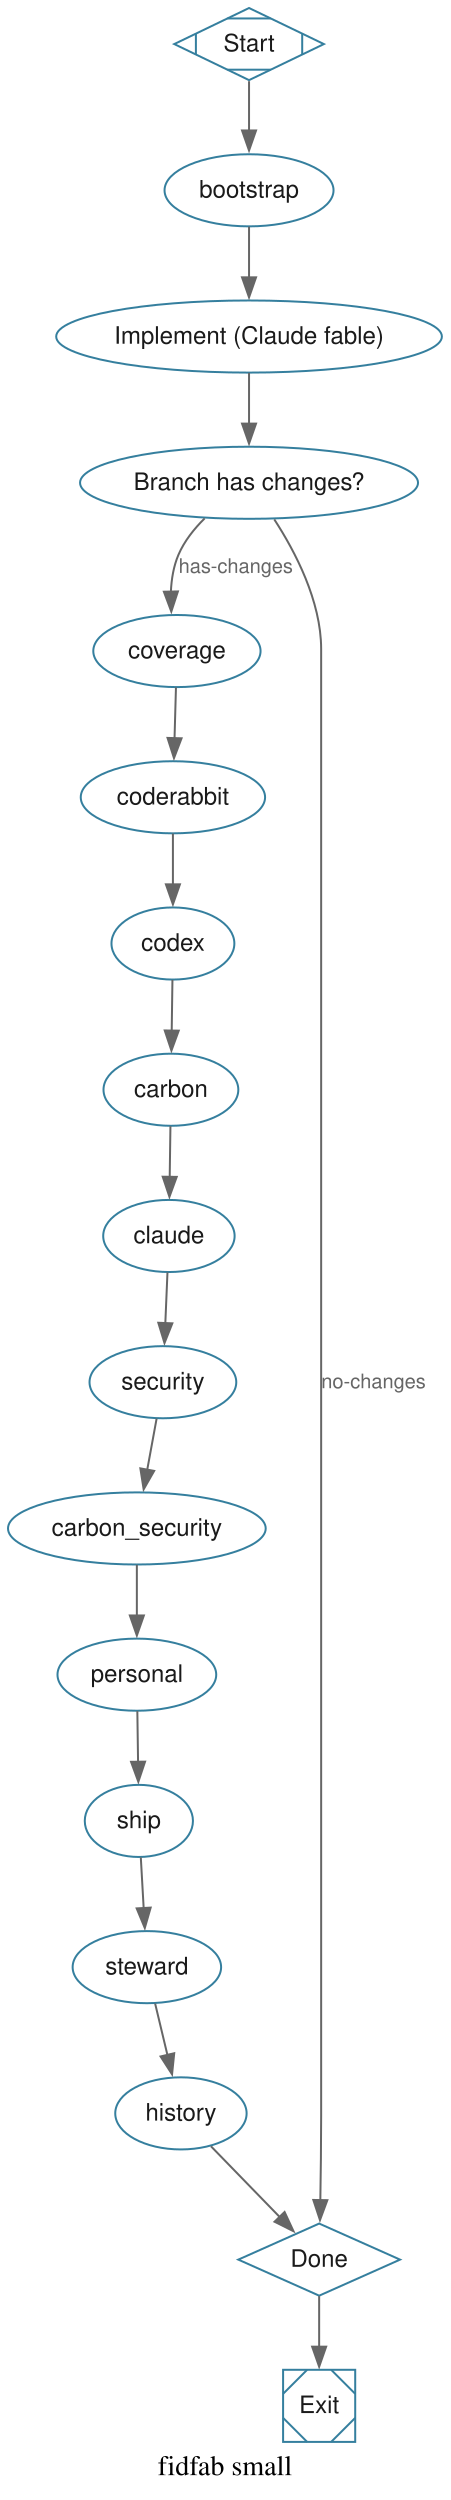
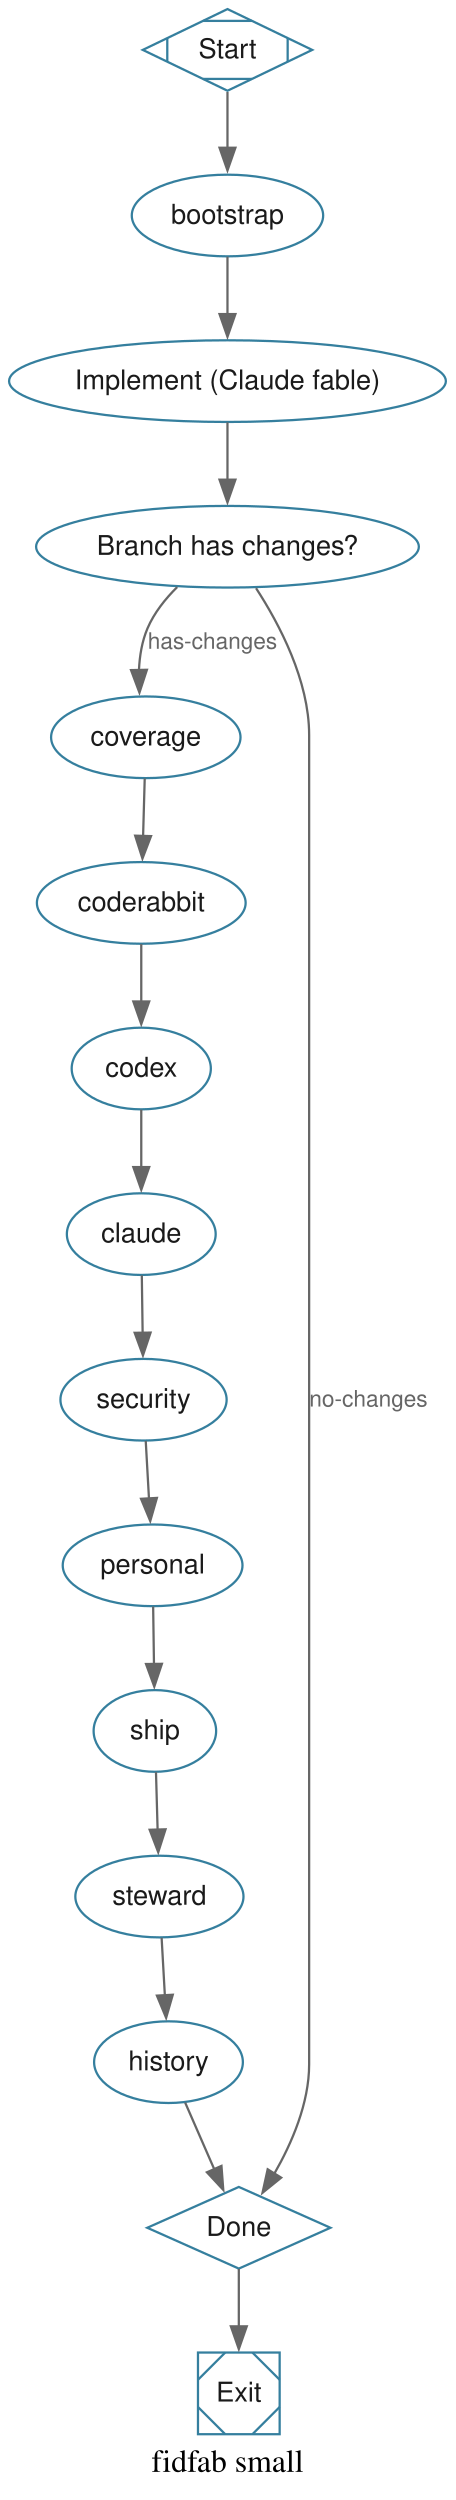
- <svg xmlns="http://www.w3.org/2000/svg" width="225pt" height="1248pt" viewBox="0.00 0.00 225.00 1248.00">
+ <svg xmlns="http://www.w3.org/2000/svg" width="201pt" height="1102pt" viewBox="0.00 0.00 201.00 1102.00">
  <style>
  @media (prefers-color-scheme: dark) {
    text { fill: #e0e0e0 !important; }
    [stroke="#357f9e"] { stroke: #5bb8d8; }
    [stroke="#666666"] { stroke: #999999; }
    polygon[fill="#357f9e"] { fill: #5bb8d8; }
    polygon[fill="#666666"] { fill: #999999; }
  }
</style>
-   <g id="graph0" class="graph" transform="scale(1 1) rotate(0) translate(4 1243.8)">
-     <text xml:space="preserve" text-anchor="middle" x="108.3" y="-8.2" font-family="Times,serif" font-size="14.00">fidfab small</text>
+   <g id="graph0" class="graph" transform="scale(1 1) rotate(0) translate(4 1097.8)">
+     <text xml:space="preserve" text-anchor="middle" x="96.27" y="-8.2" font-family="Times,serif" font-size="14.00">fidfab small</text>
    <g id="node1" class="node">
-       <polygon fill="none" stroke="#357f9e" points="120.32,-1239.8 82.98,-1221.8 120.32,-1203.8 157.67,-1221.8 120.32,-1239.8" />
-       <polyline fill="none" stroke="#357f9e" points="93.79,-1227.01 93.79,-1216.59" />
-       <polyline fill="none" stroke="#357f9e" points="109.51,-1209.01 131.13,-1209.01" />
-       <polyline fill="none" stroke="#357f9e" points="146.86,-1216.59 146.86,-1227.01" />
-       <polyline fill="none" stroke="#357f9e" points="131.13,-1234.59 109.51,-1234.59" />
-       <text xml:space="preserve" text-anchor="middle" x="120.32" y="-1218.2" font-family="Helvetica,sans-Serif" font-size="12.00" fill="#1a1a1a">Start</text>
+       <polygon fill="none" stroke="#357f9e" points="96.27,-1093.8 58.93,-1075.8 96.27,-1057.8 133.61,-1075.8 96.27,-1093.8" />
+       <polyline fill="none" stroke="#357f9e" points="69.74,-1081.01 69.74,-1070.59" />
+       <polyline fill="none" stroke="#357f9e" points="85.46,-1063.01 107.08,-1063.01" />
+       <polyline fill="none" stroke="#357f9e" points="122.8,-1070.59 122.8,-1081.01" />
+       <polyline fill="none" stroke="#357f9e" points="107.08,-1088.59 85.46,-1088.59" />
+       <text xml:space="preserve" text-anchor="middle" x="96.27" y="-1072.2" font-family="Helvetica,sans-Serif" font-size="12.00" fill="#1a1a1a">Start</text>
    </g>
    <g id="node3" class="node">
-       <ellipse fill="none" stroke="#357f9e" cx="120.32" cy="-1148.8" rx="42.18" ry="18" />
-       <text xml:space="preserve" text-anchor="middle" x="120.32" y="-1145.2" font-family="Helvetica,sans-Serif" font-size="12.00" fill="#1a1a1a">bootstrap</text>
+       <ellipse fill="none" stroke="#357f9e" cx="96.27" cy="-1002.8" rx="42.18" ry="18" />
+       <text xml:space="preserve" text-anchor="middle" x="96.27" y="-999.2" font-family="Helvetica,sans-Serif" font-size="12.00" fill="#1a1a1a">bootstrap</text>
    </g>
    <g id="edge1" class="edge">
-       <path fill="none" stroke="#666666" d="M120.32,-1203.25C120.32,-1195.77 120.32,-1186.85 120.32,-1178.46" />
-       <polygon fill="#666666" stroke="#666666" points="123.82,-1178.67 120.32,-1168.67 116.82,-1178.67 123.82,-1178.67" />
+       <path fill="none" stroke="#666666" d="M96.27,-1057.25C96.27,-1049.77 96.27,-1040.85 96.27,-1032.46" />
+       <polygon fill="#666666" stroke="#666666" points="99.77,-1032.67 96.27,-1022.67 92.77,-1032.67 99.77,-1032.67" />
    </g>
    <g id="node2" class="node">
-       <polygon fill="none" stroke="#357f9e" points="173.32,-60.8 137.32,-60.8 137.32,-24.8 173.32,-24.8 173.32,-60.8" />
-       <polyline fill="none" stroke="#357f9e" points="149.32,-60.8 137.32,-48.8" />
-       <polyline fill="none" stroke="#357f9e" points="137.32,-36.8 149.32,-24.8" />
-       <polyline fill="none" stroke="#357f9e" points="161.32,-24.8 173.32,-36.8" />
-       <polyline fill="none" stroke="#357f9e" points="173.32,-48.8 161.32,-60.8" />
-       <text xml:space="preserve" text-anchor="middle" x="155.32" y="-39.2" font-family="Helvetica,sans-Serif" font-size="12.00" fill="#1a1a1a">Exit</text>
+       <polygon fill="none" stroke="#357f9e" points="119.27,-60.8 83.27,-60.8 83.27,-24.8 119.27,-24.8 119.27,-60.8" />
+       <polyline fill="none" stroke="#357f9e" points="95.27,-60.8 83.27,-48.8" />
+       <polyline fill="none" stroke="#357f9e" points="83.27,-36.8 95.27,-24.8" />
+       <polyline fill="none" stroke="#357f9e" points="107.27,-24.8 119.27,-36.8" />
+       <polyline fill="none" stroke="#357f9e" points="119.27,-48.8 107.27,-60.8" />
+       <text xml:space="preserve" text-anchor="middle" x="101.27" y="-39.2" font-family="Helvetica,sans-Serif" font-size="12.00" fill="#1a1a1a">Exit</text>
    </g>
    <g id="node4" class="node claude fable implement">
-       <ellipse fill="none" stroke="#357f9e" cx="120.32" cy="-1075.8" rx="96.27" ry="18" />
-       <text xml:space="preserve" text-anchor="middle" x="120.32" y="-1072.2" font-family="Helvetica,sans-Serif" font-size="12.00" fill="#1a1a1a">Implement (Claude fable)</text>
+       <ellipse fill="none" stroke="#357f9e" cx="96.27" cy="-929.8" rx="96.27" ry="18" />
+       <text xml:space="preserve" text-anchor="middle" x="96.27" y="-926.2" font-family="Helvetica,sans-Serif" font-size="12.00" fill="#1a1a1a">Implement (Claude fable)</text>
    </g>
    <g id="edge2" class="edge">
-       <path fill="none" stroke="#666666" d="M120.32,-1130.62C120.32,-1123.03 120.32,-1113.91 120.32,-1105.34" />
-       <polygon fill="#666666" stroke="#666666" points="123.82,-1105.35 120.32,-1095.35 116.82,-1105.35 123.82,-1105.35" />
+       <path fill="none" stroke="#666666" d="M96.27,-984.62C96.27,-977.03 96.27,-967.91 96.27,-959.34" />
+       <polygon fill="#666666" stroke="#666666" points="99.77,-959.35 96.27,-949.35 92.77,-959.35 99.77,-959.35" />
    </g>
    <g id="node5" class="node">
-       <ellipse fill="none" stroke="#357f9e" cx="120.32" cy="-1002.8" rx="84.36" ry="18" />
-       <text xml:space="preserve" text-anchor="middle" x="120.32" y="-999.2" font-family="Helvetica,sans-Serif" font-size="12.00" fill="#1a1a1a">Branch has changes?</text>
+       <ellipse fill="none" stroke="#357f9e" cx="96.27" cy="-856.8" rx="84.36" ry="18" />
+       <text xml:space="preserve" text-anchor="middle" x="96.27" y="-853.2" font-family="Helvetica,sans-Serif" font-size="12.00" fill="#1a1a1a">Branch has changes?</text>
    </g>
    <g id="edge3" class="edge">
-       <path fill="none" stroke="#666666" d="M120.32,-1057.62C120.32,-1050.03 120.32,-1040.91 120.32,-1032.34" />
-       <polygon fill="#666666" stroke="#666666" points="123.82,-1032.35 120.32,-1022.35 116.82,-1032.35 123.82,-1032.35" />
+       <path fill="none" stroke="#666666" d="M96.27,-911.62C96.27,-904.03 96.27,-894.91 96.27,-886.34" />
+       <polygon fill="#666666" stroke="#666666" points="99.77,-886.35 96.27,-876.35 92.77,-886.35 99.77,-886.35" />
    </g>
    <g id="node6" class="node">
-       <ellipse fill="none" stroke="#357f9e" cx="84.32" cy="-918.8" rx="41.75" ry="18" />
-       <text xml:space="preserve" text-anchor="middle" x="84.32" y="-915.2" font-family="Helvetica,sans-Serif" font-size="12.00" fill="#1a1a1a">coverage</text>
+       <ellipse fill="none" stroke="#357f9e" cx="60.27" cy="-772.8" rx="41.75" ry="18" />
+       <text xml:space="preserve" text-anchor="middle" x="60.27" y="-769.2" font-family="Helvetica,sans-Serif" font-size="12.00" fill="#1a1a1a">coverage</text>
    </g>
    <g id="edge4" class="edge">
-       <path fill="none" stroke="#666666" d="M98.17,-985.03C92.9,-979.82 87.97,-973.63 85.06,-966.8 82.65,-961.13 81.59,-954.71 81.31,-948.48" />
-       <polygon fill="#666666" stroke="#666666" points="84.81,-948.56 81.52,-938.49 77.81,-948.42 84.81,-948.56" />
-       <text xml:space="preserve" text-anchor="middle" x="113.69" y="-957.8" font-family="Helvetica,sans-Serif" font-size="10.00" fill="#666666">has-changes</text>
+       <path fill="none" stroke="#666666" d="M74.12,-839.03C68.85,-833.82 63.92,-827.63 61.01,-820.8 58.6,-815.13 57.54,-808.71 57.26,-802.48" />
+       <polygon fill="#666666" stroke="#666666" points="60.76,-802.56 57.47,-792.49 53.76,-802.42 60.76,-802.56" />
+       <text xml:space="preserve" text-anchor="middle" x="89.64" y="-811.8" font-family="Helvetica,sans-Serif" font-size="10.00" fill="#666666">has-changes</text>
    </g>
-     <g id="node17" class="node">
-       <polygon fill="none" stroke="#357f9e" points="155.32,-133.8 114.96,-115.8 155.32,-97.8 195.69,-115.8 155.32,-133.8" />
-       <text xml:space="preserve" text-anchor="middle" x="155.32" y="-112.2" font-family="Helvetica,sans-Serif" font-size="12.00" fill="#1a1a1a">Done</text>
+     <g id="node15" class="node">
+       <polygon fill="none" stroke="#357f9e" points="101.27,-133.8 60.91,-115.8 101.27,-97.8 141.64,-115.8 101.27,-133.8" />
+       <text xml:space="preserve" text-anchor="middle" x="101.27" y="-112.2" font-family="Helvetica,sans-Serif" font-size="12.00" fill="#1a1a1a">Done</text>
    </g>
    <g id="edge5" class="edge">
-       <path fill="none" stroke="#666666" d="M132.91,-984.53C143.3,-968.56 156.32,-943.75 156.32,-919.8 156.32,-919.8 156.32,-919.8 156.32,-187.8 156.32,-173.88 156.13,-158.43 155.91,-145.51" />
-       <polygon fill="#666666" stroke="#666666" points="159.41,-145.47 155.73,-135.53 152.41,-145.59 159.41,-145.47" />
-       <text xml:space="preserve" text-anchor="middle" x="182.45" y="-550.8" font-family="Helvetica,sans-Serif" font-size="10.00" fill="#666666">no-changes</text>
+       <path fill="none" stroke="#666666" d="M108.86,-838.53C119.24,-822.56 132.27,-797.75 132.27,-773.8 132.27,-773.8 132.27,-773.8 132.27,-187.8 132.27,-170.72 124.64,-153.1 116.95,-139.7" />
+       <polygon fill="#666666" stroke="#666666" points="119.94,-137.89 111.71,-131.22 113.99,-141.57 119.94,-137.89" />
+       <text xml:space="preserve" text-anchor="middle" x="158.4" y="-477.8" font-family="Helvetica,sans-Serif" font-size="10.00" fill="#666666">no-changes</text>
    </g>
    <g id="node7" class="node">
-       <ellipse fill="none" stroke="#357f9e" cx="82.32" cy="-845.8" rx="46.01" ry="18" />
-       <text xml:space="preserve" text-anchor="middle" x="82.32" y="-842.2" font-family="Helvetica,sans-Serif" font-size="12.00" fill="#1a1a1a">coderabbit</text>
+       <ellipse fill="none" stroke="#357f9e" cx="58.27" cy="-699.8" rx="46.01" ry="18" />
+       <text xml:space="preserve" text-anchor="middle" x="58.27" y="-696.2" font-family="Helvetica,sans-Serif" font-size="12.00" fill="#1a1a1a">coderabbit</text>
    </g>
    <g id="edge6" class="edge">
-       <path fill="none" stroke="#666666" d="M83.84,-900.62C83.62,-892.94 83.36,-883.7 83.12,-875.05" />
-       <polygon fill="#666666" stroke="#666666" points="86.63,-875.24 82.85,-865.35 79.63,-875.44 86.63,-875.24" />
+       <path fill="none" stroke="#666666" d="M59.79,-754.62C59.57,-746.94 59.31,-737.7 59.07,-729.05" />
+       <polygon fill="#666666" stroke="#666666" points="62.57,-729.24 58.79,-719.35 55.58,-729.44 62.57,-729.24" />
    </g>
    <g id="node8" class="node">
-       <ellipse fill="none" stroke="#357f9e" cx="82.32" cy="-772.8" rx="30.67" ry="18" />
-       <text xml:space="preserve" text-anchor="middle" x="82.32" y="-769.2" font-family="Helvetica,sans-Serif" font-size="12.00" fill="#1a1a1a">codex</text>
+       <ellipse fill="none" stroke="#357f9e" cx="58.27" cy="-626.8" rx="30.67" ry="18" />
+       <text xml:space="preserve" text-anchor="middle" x="58.27" y="-623.2" font-family="Helvetica,sans-Serif" font-size="12.00" fill="#1a1a1a">codex</text>
    </g>
    <g id="edge7" class="edge">
-       <path fill="none" stroke="#666666" d="M82.32,-827.62C82.32,-820.03 82.32,-810.91 82.32,-802.34" />
-       <polygon fill="#666666" stroke="#666666" points="85.82,-802.35 82.32,-792.35 78.82,-802.35 85.82,-802.35" />
+       <path fill="none" stroke="#666666" d="M58.27,-681.62C58.27,-674.03 58.27,-664.91 58.27,-656.34" />
+       <polygon fill="#666666" stroke="#666666" points="61.77,-656.35 58.27,-646.35 54.77,-656.35 61.77,-656.35" />
    </g>
    <g id="node9" class="node">
-       <ellipse fill="none" stroke="#357f9e" cx="81.32" cy="-699.8" rx="33.65" ry="18" />
-       <text xml:space="preserve" text-anchor="middle" x="81.32" y="-696.2" font-family="Helvetica,sans-Serif" font-size="12.00" fill="#1a1a1a">carbon</text>
+       <ellipse fill="none" stroke="#357f9e" cx="58.27" cy="-553.8" rx="32.8" ry="18" />
+       <text xml:space="preserve" text-anchor="middle" x="58.27" y="-550.2" font-family="Helvetica,sans-Serif" font-size="12.00" fill="#1a1a1a">claude</text>
    </g>
    <g id="edge8" class="edge">
-       <path fill="none" stroke="#666666" d="M82.08,-754.62C81.97,-747.03 81.85,-737.91 81.72,-729.34" />
-       <polygon fill="#666666" stroke="#666666" points="85.22,-729.3 81.58,-719.35 78.23,-729.39 85.22,-729.3" />
+       <path fill="none" stroke="#666666" d="M58.27,-608.62C58.27,-601.03 58.27,-591.91 58.27,-583.34" />
+       <polygon fill="#666666" stroke="#666666" points="61.77,-583.35 58.27,-573.35 54.77,-583.35 61.77,-583.35" />
    </g>
    <g id="node10" class="node">
-       <ellipse fill="none" stroke="#357f9e" cx="80.32" cy="-626.8" rx="32.8" ry="18" />
-       <text xml:space="preserve" text-anchor="middle" x="80.32" y="-623.2" font-family="Helvetica,sans-Serif" font-size="12.00" fill="#1a1a1a">claude</text>
+       <ellipse fill="none" stroke="#357f9e" cx="59.27" cy="-480.8" rx="36.63" ry="18" />
+       <text xml:space="preserve" text-anchor="middle" x="59.27" y="-477.2" font-family="Helvetica,sans-Serif" font-size="12.00" fill="#1a1a1a">security</text>
    </g>
    <g id="edge9" class="edge">
-       <path fill="none" stroke="#666666" d="M81.08,-681.62C80.97,-674.03 80.85,-664.91 80.72,-656.34" />
-       <polygon fill="#666666" stroke="#666666" points="84.22,-656.3 80.58,-646.35 77.23,-656.39 84.22,-656.3" />
+       <path fill="none" stroke="#666666" d="M58.51,-535.62C58.62,-528.03 58.75,-518.91 58.87,-510.34" />
+       <polygon fill="#666666" stroke="#666666" points="62.37,-510.39 59.01,-500.35 55.37,-510.3 62.37,-510.39" />
    </g>
    <g id="node11" class="node">
-       <ellipse fill="none" stroke="#357f9e" cx="77.32" cy="-553.8" rx="36.63" ry="18" />
-       <text xml:space="preserve" text-anchor="middle" x="77.32" y="-550.2" font-family="Helvetica,sans-Serif" font-size="12.00" fill="#1a1a1a">security</text>
+       <ellipse fill="none" stroke="#357f9e" cx="63.27" cy="-407.8" rx="39.62" ry="18" />
+       <text xml:space="preserve" text-anchor="middle" x="63.27" y="-404.2" font-family="Helvetica,sans-Serif" font-size="12.00" fill="#1a1a1a">personal</text>
    </g>
    <g id="edge10" class="edge">
-       <path fill="none" stroke="#666666" d="M79.6,-608.62C79.27,-600.94 78.88,-591.7 78.52,-583.05" />
-       <polygon fill="#666666" stroke="#666666" points="82.03,-583.19 78.11,-573.34 75.03,-583.48 82.03,-583.19" />
+       <path fill="none" stroke="#666666" d="M60.24,-462.62C60.67,-454.94 61.19,-445.7 61.68,-437.05" />
+       <polygon fill="#666666" stroke="#666666" points="65.16,-437.52 62.23,-427.34 58.17,-437.13 65.16,-437.52" />
    </g>
    <g id="node12" class="node">
-       <ellipse fill="none" stroke="#357f9e" cx="64.32" cy="-480.8" rx="64.32" ry="18" />
-       <text xml:space="preserve" text-anchor="middle" x="64.32" y="-477.2" font-family="Helvetica,sans-Serif" font-size="12.00" fill="#1a1a1a">carbon_security</text>
+       <ellipse fill="none" stroke="#357f9e" cx="64.27" cy="-334.8" rx="27" ry="18" />
+       <text xml:space="preserve" text-anchor="middle" x="64.27" y="-331.2" font-family="Helvetica,sans-Serif" font-size="12.00" fill="#1a1a1a">ship</text>
    </g>
    <g id="edge11" class="edge">
-       <path fill="none" stroke="#666666" d="M74.18,-535.62C72.77,-527.94 71.08,-518.7 69.49,-510.05" />
-       <polygon fill="#666666" stroke="#666666" points="72.96,-509.53 67.71,-500.32 66.07,-510.79 72.96,-509.53" />
+       <path fill="none" stroke="#666666" d="M63.51,-389.62C63.62,-382.03 63.75,-372.91 63.87,-364.34" />
+       <polygon fill="#666666" stroke="#666666" points="67.37,-364.39 64.01,-354.35 60.37,-364.3 67.37,-364.39" />
    </g>
    <g id="node13" class="node">
-       <ellipse fill="none" stroke="#357f9e" cx="64.32" cy="-407.8" rx="39.62" ry="18" />
-       <text xml:space="preserve" text-anchor="middle" x="64.32" y="-404.2" font-family="Helvetica,sans-Serif" font-size="12.00" fill="#1a1a1a">personal</text>
+       <ellipse fill="none" stroke="#357f9e" cx="66.27" cy="-261.8" rx="37.06" ry="18" />
+       <text xml:space="preserve" text-anchor="middle" x="66.27" y="-258.2" font-family="Helvetica,sans-Serif" font-size="12.00" fill="#1a1a1a">steward</text>
    </g>
    <g id="edge12" class="edge">
-       <path fill="none" stroke="#666666" d="M64.32,-462.62C64.32,-455.03 64.32,-445.91 64.32,-437.34" />
-       <polygon fill="#666666" stroke="#666666" points="67.82,-437.35 64.32,-427.35 60.82,-437.35 67.82,-437.35" />
+       <path fill="none" stroke="#666666" d="M64.76,-316.62C64.97,-308.94 65.23,-299.7 65.48,-291.05" />
+       <polygon fill="#666666" stroke="#666666" points="68.97,-291.44 65.75,-281.35 61.97,-291.24 68.97,-291.44" />
    </g>
    <g id="node14" class="node">
-       <ellipse fill="none" stroke="#357f9e" cx="65.32" cy="-334.8" rx="27" ry="18" />
-       <text xml:space="preserve" text-anchor="middle" x="65.32" y="-331.2" font-family="Helvetica,sans-Serif" font-size="12.00" fill="#1a1a1a">ship</text>
+       <ellipse fill="none" stroke="#357f9e" cx="70.27" cy="-188.8" rx="32.79" ry="18" />
+       <text xml:space="preserve" text-anchor="middle" x="70.27" y="-185.2" font-family="Helvetica,sans-Serif" font-size="12.00" fill="#1a1a1a">history</text>
    </g>
    <g id="edge13" class="edge">
-       <path fill="none" stroke="#666666" d="M64.56,-389.62C64.67,-382.03 64.8,-372.91 64.92,-364.34" />
-       <polygon fill="#666666" stroke="#666666" points="68.42,-364.39 65.06,-354.35 61.42,-364.3 68.42,-364.39" />
-     </g>
-     <g id="node15" class="node">
-       <ellipse fill="none" stroke="#357f9e" cx="69.32" cy="-261.8" rx="37.06" ry="18" />
-       <text xml:space="preserve" text-anchor="middle" x="69.32" y="-258.2" font-family="Helvetica,sans-Serif" font-size="12.00" fill="#1a1a1a">steward</text>
+       <path fill="none" stroke="#666666" d="M67.24,-243.62C67.67,-235.94 68.19,-226.7 68.68,-218.05" />
+       <polygon fill="#666666" stroke="#666666" points="72.16,-218.52 69.23,-208.34 65.17,-218.13 72.16,-218.52" />
    </g>
    <g id="edge14" class="edge">
-       <path fill="none" stroke="#666666" d="M66.29,-316.62C66.72,-308.94 67.24,-299.7 67.73,-291.05" />
-       <polygon fill="#666666" stroke="#666666" points="71.21,-291.52 68.28,-281.34 64.22,-291.13 71.21,-291.52" />
-     </g>
-     <g id="node16" class="node">
-       <ellipse fill="none" stroke="#357f9e" cx="86.32" cy="-188.8" rx="32.79" ry="18" />
-       <text xml:space="preserve" text-anchor="middle" x="86.32" y="-185.2" font-family="Helvetica,sans-Serif" font-size="12.00" fill="#1a1a1a">history</text>
+       <path fill="none" stroke="#666666" d="M77.62,-170.98C81.47,-162.16 86.26,-151.19 90.52,-141.43" />
+       <polygon fill="#666666" stroke="#666666" points="93.62,-143.07 94.42,-132.5 87.21,-140.26 93.62,-143.07" />
    </g>
    <g id="edge15" class="edge">
-       <path fill="none" stroke="#666666" d="M73.44,-243.62C75.3,-235.86 77.54,-226.48 79.63,-217.75" />
-       <polygon fill="#666666" stroke="#666666" points="82.97,-218.84 81.89,-208.3 76.16,-217.21 82.97,-218.84" />
-     </g>
-     <g id="edge16" class="edge">
-       <path fill="none" stroke="#666666" d="M101.29,-172.4C111.4,-162 124.84,-148.17 135.79,-136.9" />
-       <polygon fill="#666666" stroke="#666666" points="138.06,-139.58 142.52,-129.97 133.04,-134.71 138.06,-139.58" />
-     </g>
-     <g id="edge17" class="edge">
-       <path fill="none" stroke="#666666" d="M155.32,-97.62C155.32,-90.03 155.32,-80.9 155.32,-72.34" />
-       <polygon fill="#666666" stroke="#666666" points="158.82,-72.34 155.32,-62.34 151.82,-72.34 158.82,-72.34" />
+       <path fill="none" stroke="#666666" d="M101.27,-97.62C101.27,-90.03 101.27,-80.9 101.27,-72.34" />
+       <polygon fill="#666666" stroke="#666666" points="104.77,-72.34 101.27,-62.34 97.77,-72.34 104.77,-72.34" />
    </g>
  </g>
</svg>
